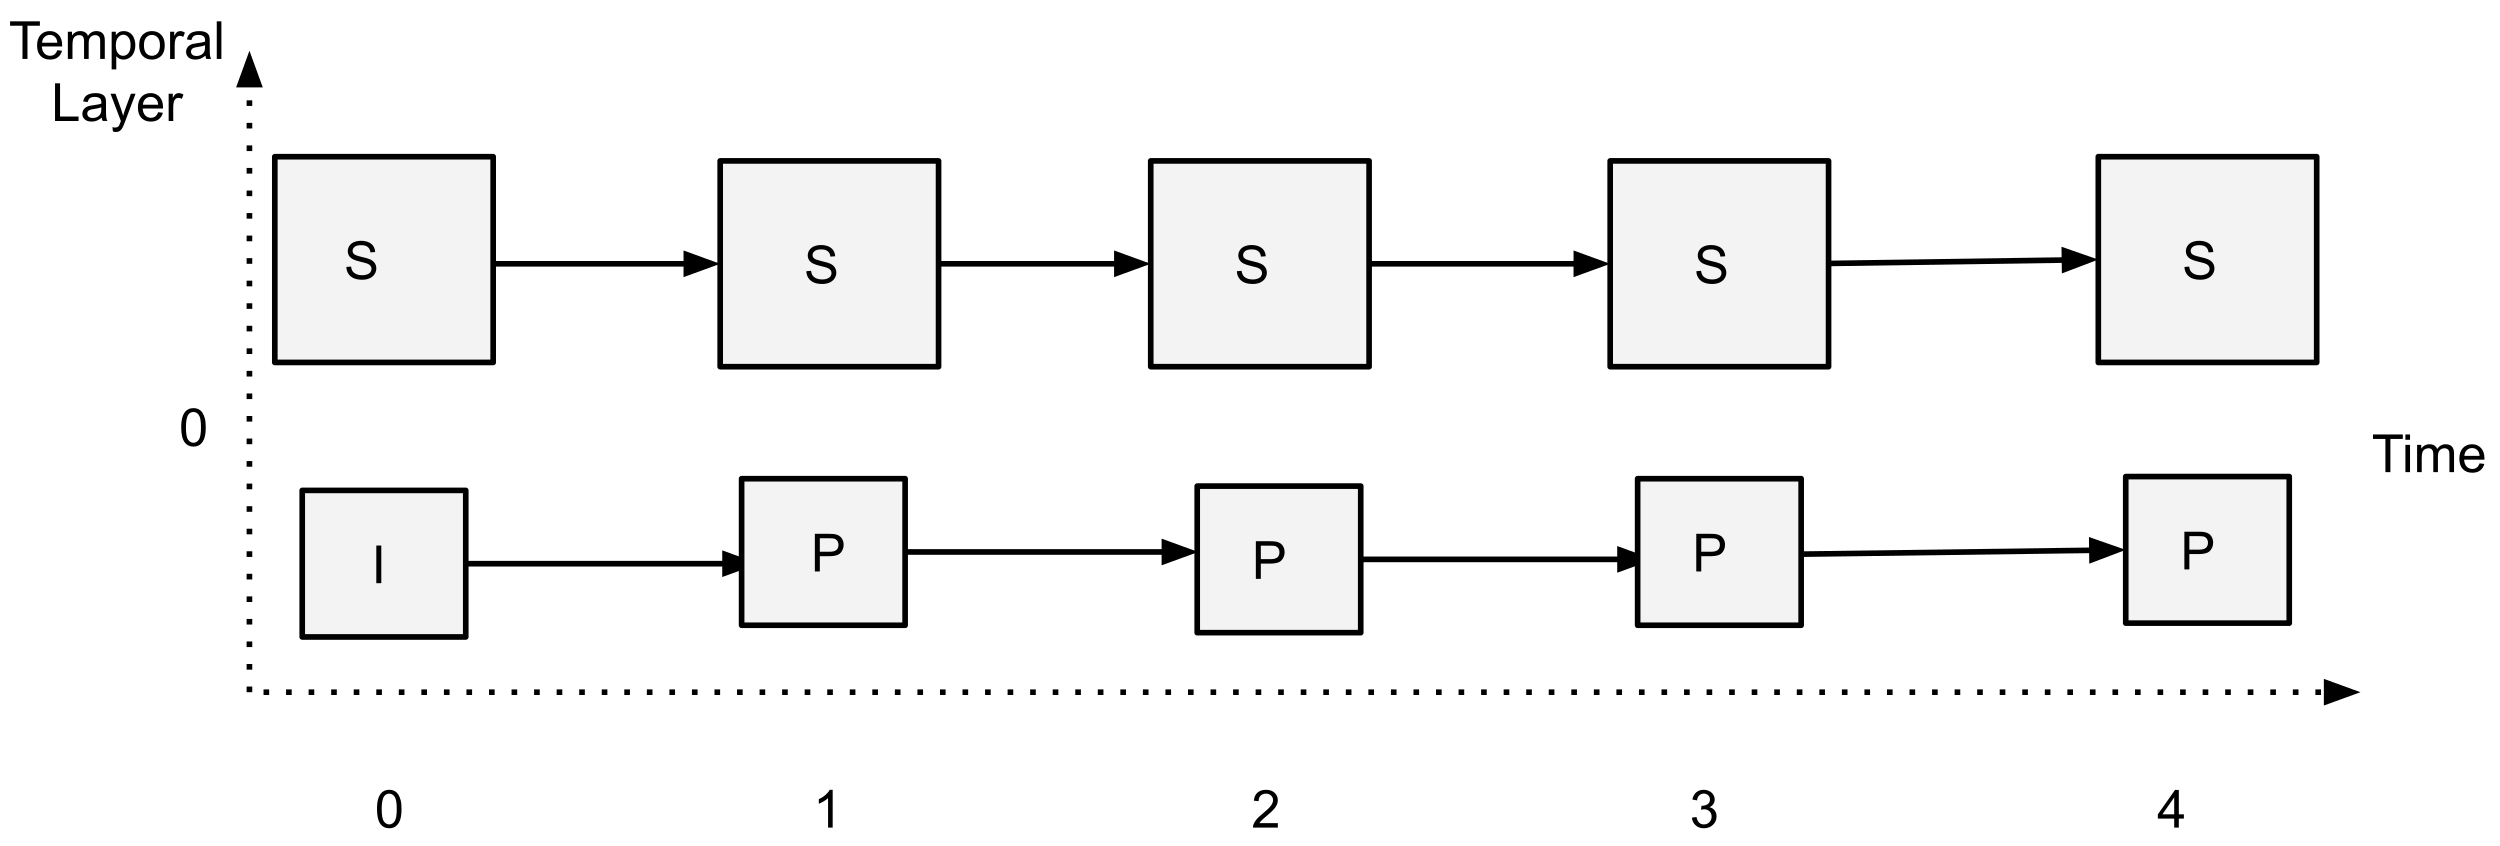
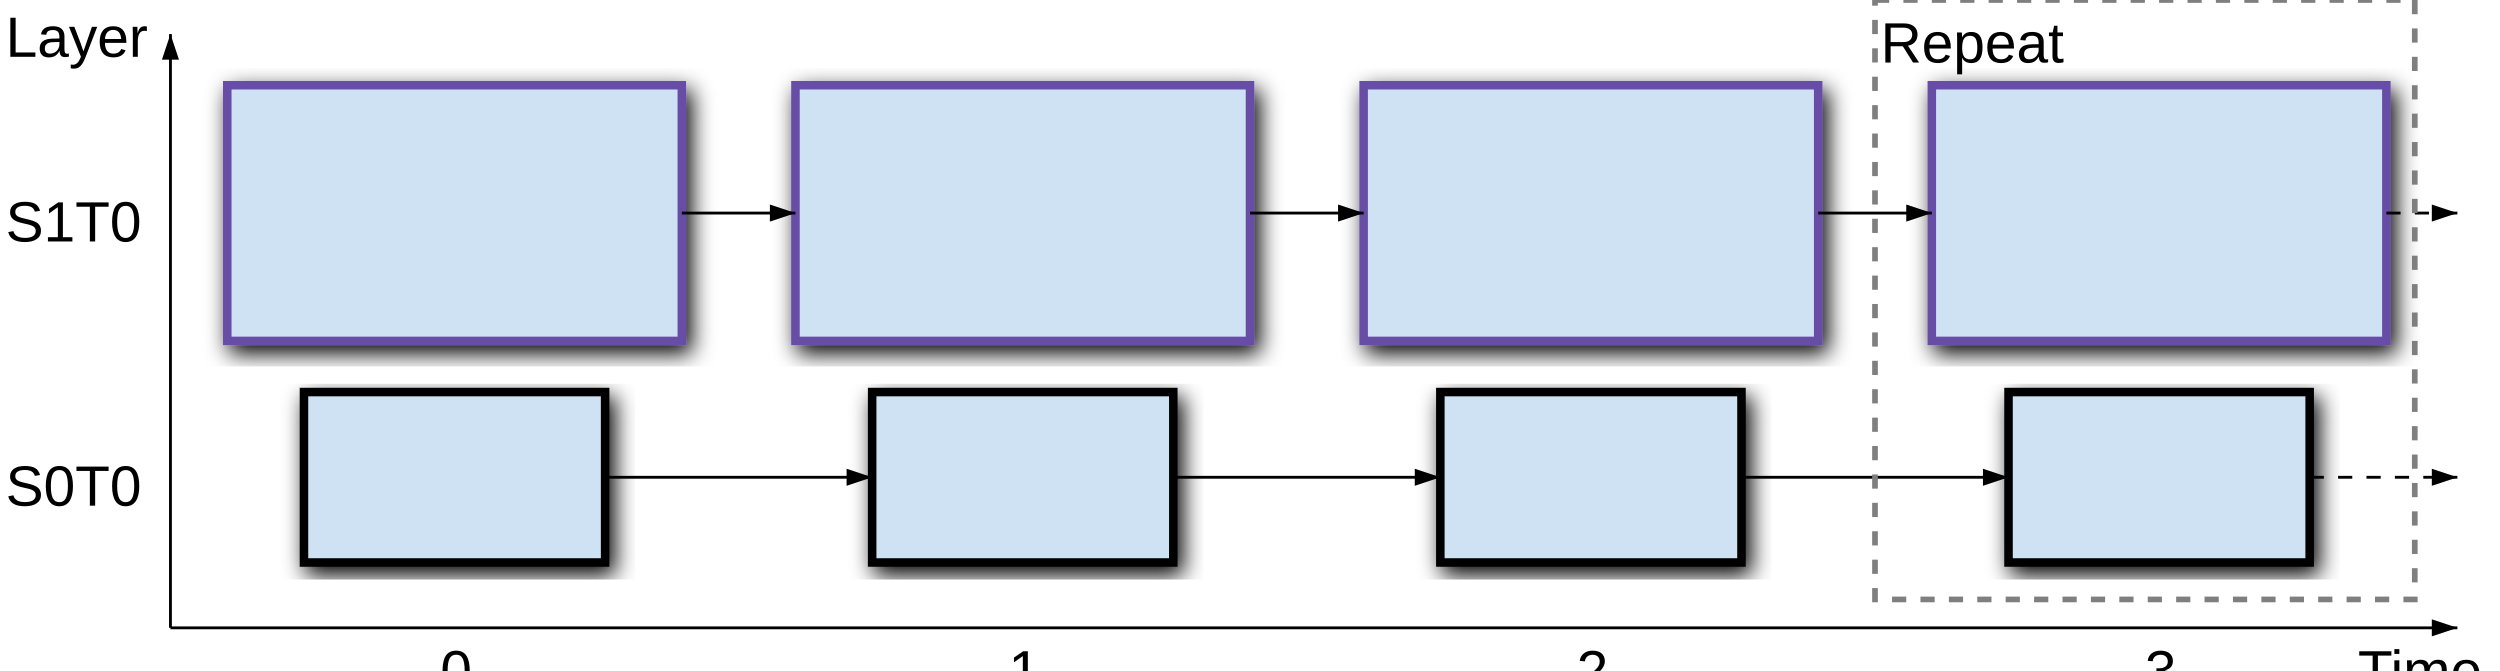
- <svg xmlns="http://www.w3.org/2000/svg" version="1.1" viewBox="15 6 887 300" fill="none" stroke="none" stroke-linecap="square" stroke-miterlimit="10">
-   <clipPath id="p.0">
-     <path d="m0 0l960.0 0l0 720.0l-960.0 0l0 -720.0z" clip-rule="nonzero" />
-   </clipPath>
-   <g clip-path="url(#p.0)">
-     <path fill="#000000" fill-opacity="0.0" d="m0 0l960.0 0l0 720.0l-960.0 0z" fill-rule="evenodd" />
-     <path fill="#000000" fill-opacity="0.0" d="m103.5 251.591l0 -227.591" fill-rule="evenodd" />
-     <path stroke="#000000" stroke-width="2.0" stroke-linejoin="round" stroke-linecap="butt" stroke-dasharray="2.0,6.0" d="m103.5 251.591l0 -215.591" fill-rule="evenodd" />
-     <path fill="#000000" stroke="#000000" stroke-width="2.0" stroke-linecap="butt" d="m106.803 36.0l-3.303 -9.076l-3.303 9.076z" fill-rule="evenodd" />
-     <path fill="#000000" fill-opacity="0.0" d="m108.5 251.591l744.0 0" fill-rule="evenodd" />
-     <path stroke="#000000" stroke-width="2.0" stroke-linejoin="round" stroke-linecap="butt" stroke-dasharray="2.0,6.0" d="m108.5 251.591l732.0 0" fill-rule="evenodd" />
-     <path fill="#000000" stroke="#000000" stroke-width="2.0" stroke-linecap="butt" d="m840.5 254.894l9.076 -3.303l-9.076 -3.303z" fill-rule="evenodd" />
-     <path fill="#000000" fill-opacity="0.0" d="m0.5 0l112.0 0l0 24.0l-112.0 0z" fill-rule="evenodd" />
-     <path fill="#000000" d="m22.98 26.92l0 -11.781l-4.406 0l0 -1.578l10.578 0l0 1.578l-4.406 0l0 11.781l-1.766 0zm12.343 -3.109l1.688 0.203q-0.406 1.484 -1.484 2.312q-1.078 0.812 -2.766 0.812q-2.125 0 -3.375 -1.297q-1.234 -1.312 -1.234 -3.672q0 -2.453 1.25 -3.797q1.266 -1.344 3.266 -1.344q1.938 0 3.156 1.328q1.234 1.312 1.234 3.703q0 0.156 0 0.438l-7.219 0q0.094 1.594 0.906 2.453q0.812 0.844 2.016 0.844q0.906 0 1.547 -0.469q0.641 -0.484 1.016 -1.516zm-5.391 -2.656l5.406 0q-0.109 -1.219 -0.625 -1.828q-0.781 -0.953 -2.031 -0.953q-1.125 0 -1.906 0.766q-0.766 0.75 -0.844 2.016zm9.141 5.766l0 -9.672l1.469 0l0 1.359q0.453 -0.719 1.203 -1.141q0.766 -0.438 1.719 -0.438q1.078 0 1.766 0.453q0.688 0.438 0.969 1.234q1.156 -1.688 2.984 -1.688q1.453 0 2.219 0.797q0.781 0.797 0.781 2.453l0 6.641l-1.641 0l0 -6.094q0 -0.984 -0.156 -1.406q-0.156 -0.438 -0.578 -0.703q-0.422 -0.266 -0.984 -0.266q-1.016 0 -1.688 0.688q-0.672 0.672 -0.672 2.156l0 5.625l-1.641 0l0 -6.281q0 -1.094 -0.406 -1.641q-0.406 -0.547 -1.312 -0.547q-0.688 0 -1.281 0.359q-0.594 0.359 -0.859 1.062q-0.25 0.703 -0.25 2.031l0 5.016l-1.641 0zm15.541 3.703l0 -13.375l1.484 0l0 1.25q0.531 -0.734 1.188 -1.094q0.672 -0.375 1.625 -0.375q1.234 0 2.172 0.641q0.953 0.625 1.438 1.797q0.484 1.156 0.484 2.547q0 1.484 -0.531 2.672q-0.531 1.188 -1.547 1.828q-1.016 0.625 -2.141 0.625q-0.812 0 -1.469 -0.344q-0.656 -0.344 -1.062 -0.875l0 4.703l-1.641 0zm1.484 -8.484q0 1.859 0.75 2.766q0.766 0.891 1.828 0.891q1.094 0 1.875 -0.922q0.781 -0.938 0.781 -2.875q0 -1.844 -0.766 -2.766q-0.75 -0.922 -1.812 -0.922q-1.047 0 -1.859 0.984q-0.797 0.969 -0.797 2.844zm8.282 -0.062q0 -2.688 1.484 -3.969q1.25 -1.078 3.047 -1.078q2.0 0 3.266 1.312q1.266 1.297 1.266 3.609q0 1.859 -0.562 2.938q-0.562 1.062 -1.641 1.656q-1.062 0.594 -2.328 0.594q-2.031 0 -3.281 -1.297q-1.25 -1.312 -1.25 -3.766zm1.688 0q0 1.859 0.797 2.797q0.812 0.922 2.047 0.922q1.219 0 2.031 -0.922q0.812 -0.938 0.812 -2.844q0 -1.797 -0.812 -2.719q-0.812 -0.922 -2.031 -0.922q-1.234 0 -2.047 0.922q-0.797 0.906 -0.797 2.766zm9.282 4.844l0 -9.672l1.469 0l0 1.469q0.562 -1.031 1.031 -1.359q0.484 -0.328 1.062 -0.328q0.828 0 1.688 0.531l-0.562 1.516q-0.609 -0.359 -1.203 -0.359q-0.547 0 -0.969 0.328q-0.422 0.328 -0.609 0.891q-0.281 0.875 -0.281 1.922l0 5.062l-1.625 0zm12.541 -1.188q-0.922 0.766 -1.766 1.094q-0.828 0.312 -1.797 0.312q-1.594 0 -2.453 -0.781q-0.859 -0.781 -0.859 -1.984q0 -0.719 0.328 -1.297q0.328 -0.594 0.844 -0.938q0.531 -0.359 1.188 -0.547q0.469 -0.125 1.453 -0.25q1.984 -0.234 2.922 -0.562q0.016 -0.344 0.016 -0.422q0 -1.0 -0.469 -1.422q-0.625 -0.547 -1.875 -0.547q-1.156 0 -1.703 0.406q-0.547 0.406 -0.812 1.422l-1.609 -0.219q0.219 -1.016 0.719 -1.641q0.5 -0.641 1.453 -0.984q0.953 -0.344 2.188 -0.344q1.25 0 2.016 0.297q0.781 0.281 1.141 0.734q0.375 0.438 0.516 1.109q0.078 0.422 0.078 1.516l0 2.188q0 2.281 0.109 2.891q0.109 0.594 0.406 1.156l-1.703 0q-0.266 -0.516 -0.328 -1.188zm-0.141 -3.672q-0.891 0.375 -2.672 0.625q-1.016 0.141 -1.438 0.328q-0.422 0.188 -0.656 0.531q-0.219 0.344 -0.219 0.781q0 0.656 0.5 1.094q0.5 0.438 1.453 0.438q0.938 0 1.672 -0.406q0.75 -0.422 1.094 -1.141q0.266 -0.562 0.266 -1.641l0 -0.609zm4.157 4.859l0 -13.359l1.641 0l0 13.359l-1.641 0z" fill-rule="nonzero" />
-     <path fill="#000000" d="m34.525 48.92l0 -13.359l1.781 0l0 11.781l6.562 0l0 1.578l-8.344 0zm16.563 -1.188q-0.922 0.766 -1.766 1.094q-0.828 0.312 -1.797 0.312q-1.594 0 -2.453 -0.781q-0.859 -0.781 -0.859 -1.984q0 -0.719 0.328 -1.297q0.328 -0.594 0.844 -0.938q0.531 -0.359 1.188 -0.547q0.469 -0.125 1.453 -0.25q1.984 -0.234 2.922 -0.562q0.016 -0.344 0.016 -0.422q0 -1.0 -0.469 -1.422q-0.625 -0.547 -1.875 -0.547q-1.156 0 -1.703 0.406q-0.547 0.406 -0.812 1.422l-1.609 -0.219q0.219 -1.016 0.719 -1.641q0.5 -0.641 1.453 -0.984q0.953 -0.344 2.188 -0.344q1.25 0 2.016 0.297q0.781 0.281 1.141 0.734q0.375 0.438 0.516 1.109q0.078 0.422 0.078 1.516l0 2.188q0 2.281 0.109 2.891q0.109 0.594 0.406 1.156l-1.703 0q-0.266 -0.516 -0.328 -1.188zm-0.141 -3.672q-0.891 0.375 -2.672 0.625q-1.016 0.141 -1.438 0.328q-0.422 0.188 -0.656 0.531q-0.219 0.344 -0.219 0.781q0 0.656 0.5 1.094q0.5 0.438 1.453 0.438q0.938 0 1.672 -0.406q0.75 -0.422 1.094 -1.141q0.266 -0.562 0.266 -1.641l0 -0.609zm4.126 8.578l-0.188 -1.531q0.547 0.141 0.938 0.141q0.547 0 0.875 -0.188q0.328 -0.172 0.547 -0.5q0.156 -0.25 0.5 -1.219q0.047 -0.141 0.141 -0.406l-3.672 -9.688l1.766 0l2.016 5.594q0.391 1.078 0.703 2.25q0.281 -1.125 0.672 -2.203l2.078 -5.641l1.641 0l-3.688 9.828q-0.594 1.609 -0.922 2.203q-0.438 0.812 -1.0 1.188q-0.562 0.375 -1.344 0.375q-0.484 0 -1.062 -0.203zm16.031 -6.828l1.688 0.203q-0.406 1.484 -1.484 2.312q-1.078 0.812 -2.766 0.812q-2.125 0 -3.375 -1.297q-1.234 -1.312 -1.234 -3.672q0 -2.453 1.25 -3.797q1.266 -1.344 3.266 -1.344q1.938 0 3.156 1.328q1.234 1.312 1.234 3.703q0 0.156 0 0.438l-7.219 0q0.094 1.594 0.906 2.453q0.812 0.844 2.016 0.844q0.906 0 1.547 -0.469q0.641 -0.484 1.016 -1.516zm-5.391 -2.656l5.406 0q-0.109 -1.219 -0.625 -1.828q-0.781 -0.953 -2.031 -0.953q-1.125 0 -1.906 0.766q-0.766 0.75 -0.844 2.016zm9.126 5.766l0 -9.672l1.469 0l0 1.469q0.562 -1.031 1.031 -1.359q0.484 -0.328 1.062 -0.328q0.828 0 1.688 0.531l-0.562 1.516q-0.609 -0.359 -1.203 -0.359q-0.547 0 -0.969 0.328q-0.422 0.328 -0.609 0.891q-0.281 0.875 -0.281 1.922l0 5.062l-1.625 0z" fill-rule="nonzero" />
-     <path fill="#000000" fill-opacity="0.0" d="m138.975 272.711l697.984 0l0 85.984l-697.984 0z" fill-rule="evenodd" />
-     <path fill="#000000" d="m148.756 293.038q0 -2.359 0.484 -3.797q0.484 -1.453 1.438 -2.234q0.969 -0.781 2.422 -0.781q1.078 0 1.891 0.438q0.812 0.422 1.328 1.25q0.531 0.812 0.828 1.984q0.312 1.156 0.312 3.141q0 2.359 -0.484 3.812q-0.484 1.438 -1.453 2.234q-0.953 0.781 -2.422 0.781q-1.922 0 -3.031 -1.391q-1.312 -1.672 -1.312 -5.438zm1.672 0q0 3.297 0.766 4.391q0.781 1.078 1.906 1.078q1.141 0 1.906 -1.094q0.766 -1.094 0.766 -4.375q0 -3.297 -0.766 -4.375q-0.766 -1.078 -1.922 -1.078q-1.125 0 -1.797 0.953q-0.859 1.219 -0.859 4.5zm160.008 6.594l-1.641 0l0 -10.453q-0.594 0.562 -1.562 1.141q-0.953 0.562 -1.719 0.844l0 -1.594q1.375 -0.641 2.406 -1.562q1.031 -0.922 1.453 -1.781l1.062 0l0 13.406zm157.946 -1.578l0 1.578l-8.828 0q-0.016 -0.594 0.188 -1.141q0.344 -0.906 1.078 -1.781q0.75 -0.875 2.156 -2.016q2.172 -1.781 2.938 -2.828q0.766 -1.047 0.766 -1.969q0 -0.984 -0.703 -1.641q-0.688 -0.672 -1.812 -0.672q-1.188 0 -1.906 0.719q-0.703 0.703 -0.703 1.953l-1.688 -0.172q0.172 -1.891 1.297 -2.875q1.141 -0.984 3.031 -0.984q1.922 0 3.047 1.062q1.125 1.062 1.125 2.641q0 0.797 -0.328 1.578q-0.328 0.781 -1.094 1.641q-0.75 0.844 -2.531 2.344q-1.469 1.234 -1.891 1.688q-0.422 0.438 -0.688 0.875l6.547 0zm146.898 -1.953l1.641 -0.219q0.281 1.406 0.953 2.016q0.688 0.609 1.656 0.609q1.156 0 1.953 -0.797q0.797 -0.797 0.797 -1.984q0 -1.125 -0.734 -1.859q-0.734 -0.734 -1.875 -0.734q-0.469 0 -1.156 0.172l0.188 -1.438q0.156 0.016 0.266 0.016q1.047 0 1.875 -0.547q0.844 -0.547 0.844 -1.672q0 -0.906 -0.609 -1.5q-0.609 -0.594 -1.578 -0.594q-0.953 0 -1.594 0.609q-0.641 0.594 -0.812 1.797l-1.641 -0.297q0.297 -1.641 1.359 -2.547q1.062 -0.906 2.656 -0.906q1.094 0 2.0 0.469q0.922 0.469 1.406 1.281q0.5 0.812 0.5 1.719q0 0.859 -0.469 1.578q-0.469 0.703 -1.375 1.125q1.188 0.281 1.844 1.141q0.656 0.859 0.656 2.156q0 1.734 -1.281 2.953q-1.266 1.219 -3.219 1.219q-1.766 0 -2.922 -1.047q-1.156 -1.047 -1.328 -2.719zm171.124 3.531l0 -3.203l-5.797 0l0 -1.5l6.094 -8.656l1.344 0l0 8.656l1.797 0l0 1.5l-1.797 0l0 3.203l-1.641 0zm0 -4.703l0 -6.016l-4.188 6.016l4.188 0z" fill-rule="nonzero" />
-     <path fill="#000000" fill-opacity="0.0" d="m69.513 27.297l201.008 0l0 24l-201.008 0z" fill-rule="evenodd" />
-     <path fill="#000000" d="m79.294 157.623q0 -2.359 0.484 -3.797q0.484 -1.453 1.438 -2.234q0.969 -0.781 2.422 -0.781q1.078 0 1.891 0.438q0.812 0.422 1.328 1.25q0.531 0.812 0.828 1.984q0.312 1.156 0.312 3.141q0 2.359 -0.484 3.812q-0.484 1.438 -1.453 2.234q-0.953 0.781 -2.422 0.781q-1.922 0 -3.031 -1.391q-1.312 -1.672 -1.312 -5.438zm1.672 0q0 3.297 0.766 4.391q0.781 1.078 1.906 1.078q1.141 0 1.906 -1.094q0.766 -1.094 0.766 -4.375q0 -3.297 -0.766 -4.375q-0.766 -1.078 -1.922 -1.078q-1.125 0 -1.797 0.953q-0.859 1.219 -0.859 4.5z" fill-rule="nonzero" />
-     <path fill="#000000" fill-opacity="0.0" d="m847.5 146.591l112.0 0l0 24.0l-112.0 0z" fill-rule="evenodd" />
-     <path fill="#000000" d="m861.344 173.511l0 -11.781l-4.406 0l0 -1.578l10.578 0l0 1.578l-4.406 0l0 11.781l-1.766 0zm7.094 -11.469l0 -1.891l1.641 0l0 1.891l-1.641 0zm0 11.469l0 -9.672l1.641 0l0 9.672l-1.641 0zm4.145 0l0 -9.672l1.469 0l0 1.359q0.453 -0.719 1.203 -1.141q0.766 -0.438 1.719 -0.438q1.078 0 1.766 0.453q0.688 0.438 0.969 1.234q1.156 -1.688 2.984 -1.688q1.453 0 2.219 0.797q0.781 0.797 0.781 2.453l0 6.641l-1.641 0l0 -6.094q0 -0.984 -0.156 -1.406q-0.156 -0.438 -0.578 -0.703q-0.422 -0.266 -0.984 -0.266q-1.016 0 -1.688 0.688q-0.672 0.672 -0.672 2.156l0 5.625l-1.641 0l0 -6.281q0 -1.094 -0.406 -1.641q-0.406 -0.547 -1.312 -0.547q-0.688 0 -1.281 0.359q-0.594 0.359 -0.859 1.062q-0.25 0.703 -0.25 2.031l0 5.016l-1.641 0zm22.166 -3.109l1.688 0.203q-0.406 1.484 -1.484 2.312q-1.078 0.812 -2.766 0.812q-2.125 0 -3.375 -1.297q-1.234 -1.312 -1.234 -3.672q0 -2.453 1.25 -3.797q1.266 -1.344 3.266 -1.344q1.938 0 3.156 1.328q1.234 1.312 1.234 3.703q0 0.156 0 0.438l-7.219 0q0.094 1.594 0.906 2.453q0.812 0.844 2.016 0.844q0.906 0 1.547 -0.469q0.641 -0.484 1.016 -1.516zm-5.391 -2.656l5.406 0q-0.109 -1.219 -0.625 -1.828q-0.781 -0.953 -2.031 -0.953q-1.125 0 -1.906 0.766q-0.766 0.75 -0.844 2.016z" fill-rule="nonzero" />
-     <path fill="#f3f3f3" d="m769.211 175.091l58.016 0l0 52.0l-58.016 0z" fill-rule="evenodd" />
-     <path stroke="#000000" stroke-width="2.0" stroke-linejoin="round" stroke-linecap="butt" d="m769.211 175.091l58.016 0l0 52.0l-58.016 0z" fill-rule="evenodd" />
-     <path fill="#000000" d="m790.015 208.011l0 -13.359l5.047 0q1.328 0 2.031 0.125q0.969 0.172 1.641 0.641q0.672 0.453 1.078 1.281q0.406 0.828 0.406 1.828q0 1.703 -1.094 2.891q-1.078 1.172 -3.922 1.172l-3.422 0l0 5.422l-1.766 0zm1.766 -7.0l3.453 0q1.719 0 2.438 -0.641q0.719 -0.641 0.719 -1.797q0 -0.844 -0.422 -1.438q-0.422 -0.594 -1.125 -0.781q-0.438 -0.125 -1.641 -0.125l-3.422 0l0 4.781z" fill-rule="nonzero" />
-     <path fill="#000000" fill-opacity="0.0" d="m185.764 99.597l84.756 0" fill-rule="evenodd" />
-     <path stroke="#000000" stroke-width="2.0" stroke-linejoin="round" stroke-linecap="butt" d="m185.764 99.597l72.756 0" fill-rule="evenodd" />
-     <path fill="#000000" stroke="#000000" stroke-width="2.0" stroke-linecap="butt" d="m258.52 102.901l9.076 -3.303l-9.076 -3.303z" fill-rule="evenodd" />
-     <path fill="#000000" fill-opacity="0.0" d="m492.025 99.598l94.268 0" fill-rule="evenodd" />
-     <path stroke="#000000" stroke-width="2.0" stroke-linejoin="round" stroke-linecap="butt" d="m492.025 99.598l82.268 0" fill-rule="evenodd" />
-     <path fill="#000000" stroke="#000000" stroke-width="2.0" stroke-linecap="butt" d="m574.293 102.902l9.076 -3.303l-9.076 -3.303z" fill-rule="evenodd" />
-     <path fill="#000000" fill-opacity="0.0" d="m654.031 99.606l105.449 -1.512" fill-rule="evenodd" />
-     <path stroke="#000000" stroke-width="2.0" stroke-linejoin="round" stroke-linecap="butt" d="m654.031 99.606l93.45 -1.34" fill-rule="evenodd" />
-     <path fill="#000000" stroke="#000000" stroke-width="2.0" stroke-linecap="butt" d="m747.528 101.57l9.028 -3.433l-9.123 -3.173z" fill-rule="evenodd" />
-     <path fill="#f3f3f3" d="m112.499 61.591l77.48 0l0 73.008l-77.48 0z" fill-rule="evenodd" />
-     <path stroke="#000000" stroke-width="2.0" stroke-linejoin="round" stroke-linecap="butt" d="m112.499 61.591l77.48 0l0 73.008l-77.48 0z" fill-rule="evenodd" />
-     <path fill="#000000" d="m137.893 100.718l1.656 -0.141q0.125 1.0 0.547 1.641q0.438 0.641 1.344 1.047q0.922 0.391 2.062 0.391q1.0 0 1.781 -0.297q0.781 -0.297 1.156 -0.812q0.375 -0.531 0.375 -1.156q0 -0.625 -0.375 -1.094q-0.359 -0.469 -1.188 -0.797q-0.547 -0.203 -2.391 -0.641q-1.828 -0.453 -2.562 -0.844q-0.969 -0.5 -1.438 -1.234q-0.469 -0.75 -0.469 -1.672q0 -1.0 0.578 -1.875q0.578 -0.891 1.672 -1.344q1.109 -0.453 2.453 -0.453q1.484 0 2.609 0.484q1.141 0.469 1.75 1.406q0.609 0.922 0.656 2.094l-1.688 0.125q-0.141 -1.266 -0.938 -1.906q-0.781 -0.656 -2.312 -0.656q-1.609 0 -2.344 0.594q-0.734 0.594 -0.734 1.422q0 0.719 0.531 1.172q0.5 0.469 2.656 0.969q2.156 0.484 2.953 0.844q1.172 0.531 1.719 1.359q0.562 0.828 0.562 1.906q0 1.062 -0.609 2.016q-0.609 0.938 -1.75 1.469q-1.141 0.516 -2.578 0.516q-1.812 0 -3.047 -0.531q-1.219 -0.531 -1.922 -1.594q-0.688 -1.062 -0.719 -2.406z" fill-rule="nonzero" />
-     <path fill="#f3f3f3" d="m270.52 63.093l77.48 0l0 73.008l-77.48 0z" fill-rule="evenodd" />
-     <path stroke="#000000" stroke-width="2.0" stroke-linejoin="round" stroke-linecap="butt" d="m270.52 63.093l77.48 0l0 73.008l-77.48 0z" fill-rule="evenodd" />
-     <path fill="#000000" d="m301.097 102.22l1.656 -0.141q0.125 1.0 0.547 1.641q0.438 0.641 1.344 1.047q0.922 0.391 2.062 0.391q1.0 0 1.781 -0.297q0.781 -0.297 1.156 -0.812q0.375 -0.531 0.375 -1.156q0 -0.625 -0.375 -1.094q-0.359 -0.469 -1.188 -0.797q-0.547 -0.203 -2.391 -0.641q-1.828 -0.453 -2.562 -0.844q-0.969 -0.5 -1.438 -1.234q-0.469 -0.75 -0.469 -1.672q0 -1.0 0.578 -1.875q0.578 -0.891 1.672 -1.344q1.109 -0.453 2.453 -0.453q1.484 0 2.609 0.484q1.141 0.469 1.75 1.406q0.609 0.922 0.656 2.094l-1.688 0.125q-0.141 -1.266 -0.938 -1.906q-0.781 -0.656 -2.312 -0.656q-1.609 0 -2.344 0.594q-0.734 0.594 -0.734 1.422q0 0.719 0.531 1.172q0.5 0.469 2.656 0.969q2.156 0.484 2.953 0.844q1.172 0.531 1.719 1.359q0.562 0.828 0.562 1.906q0 1.062 -0.609 2.016q-0.609 0.938 -1.75 1.469q-1.141 0.516 -2.578 0.516q-1.812 0 -3.047 -0.531q-1.219 -0.531 -1.922 -1.594q-0.688 -1.062 -0.719 -2.406z" fill-rule="nonzero" />
-     <path fill="#f3f3f3" d="m423.277 63.094l77.48 0l0 73.008l-77.48 0z" fill-rule="evenodd" />
-     <path stroke="#000000" stroke-width="2.0" stroke-linejoin="round" stroke-linecap="butt" d="m423.277 63.094l77.48 0l0 73.008l-77.48 0z" fill-rule="evenodd" />
-     <path fill="#000000" d="m453.854 102.222l1.656 -0.141q0.125 1.0 0.547 1.641q0.438 0.641 1.344 1.047q0.922 0.391 2.062 0.391q1.0 0 1.781 -0.297q0.781 -0.297 1.156 -0.812q0.375 -0.531 0.375 -1.156q0 -0.625 -0.375 -1.094q-0.359 -0.469 -1.188 -0.797q-0.547 -0.203 -2.391 -0.641q-1.828 -0.453 -2.562 -0.844q-0.969 -0.5 -1.438 -1.234q-0.469 -0.75 -0.469 -1.672q0 -1.0 0.578 -1.875q0.578 -0.891 1.672 -1.344q1.109 -0.453 2.453 -0.453q1.484 0 2.609 0.484q1.141 0.469 1.75 1.406q0.609 0.922 0.656 2.094l-1.688 0.125q-0.141 -1.266 -0.938 -1.906q-0.781 -0.656 -2.312 -0.656q-1.609 0 -2.344 0.594q-0.734 0.594 -0.734 1.422q0 0.719 0.531 1.172q0.5 0.469 2.656 0.969q2.156 0.484 2.953 0.844q1.172 0.531 1.719 1.359q0.562 0.828 0.562 1.906q0 1.062 -0.609 2.016q-0.609 0.938 -1.75 1.469q-1.141 0.516 -2.578 0.516q-1.812 0 -3.047 -0.531q-1.219 -0.531 -1.922 -1.594q-0.688 -1.062 -0.719 -2.406z" fill-rule="nonzero" />
-     <path fill="#f3f3f3" d="m759.479 61.591l77.48 0l0 73.008l-77.48 0z" fill-rule="evenodd" />
-     <path stroke="#000000" stroke-width="2.0" stroke-linejoin="round" stroke-linecap="butt" d="m759.479 61.591l77.48 0l0 73.008l-77.48 0z" fill-rule="evenodd" />
-     <path fill="#000000" d="m790.056 100.718l1.656 -0.141q0.125 1.0 0.547 1.641q0.438 0.641 1.344 1.047q0.922 0.391 2.062 0.391q1.0 0 1.781 -0.297q0.781 -0.297 1.156 -0.812q0.375 -0.531 0.375 -1.156q0 -0.625 -0.375 -1.094q-0.359 -0.469 -1.188 -0.797q-0.547 -0.203 -2.391 -0.641q-1.828 -0.453 -2.562 -0.844q-0.969 -0.5 -1.438 -1.234q-0.469 -0.75 -0.469 -1.672q0 -1.0 0.578 -1.875q0.578 -0.891 1.672 -1.344q1.109 -0.453 2.453 -0.453q1.484 0 2.609 0.484q1.141 0.469 1.75 1.406q0.609 0.922 0.656 2.094l-1.688 0.125q-0.141 -1.266 -0.938 -1.906q-0.781 -0.656 -2.312 -0.656q-1.609 0 -2.344 0.594q-0.734 0.594 -0.734 1.422q0 0.719 0.531 1.172q0.5 0.469 2.656 0.969q2.156 0.484 2.953 0.844q1.172 0.531 1.719 1.359q0.562 0.828 0.562 1.906q0 1.062 -0.609 2.016q-0.609 0.938 -1.75 1.469q-1.141 0.516 -2.578 0.516q-1.812 0 -3.047 -0.531q-1.219 -0.531 -1.922 -1.594q-0.688 -1.062 -0.719 -2.406z" fill-rule="nonzero" />
-     <path fill="#f3f3f3" d="m586.293 63.094l77.48 0l0 73.008l-77.48 0z" fill-rule="evenodd" />
-     <path stroke="#000000" stroke-width="2.0" stroke-linejoin="round" stroke-linecap="butt" d="m586.293 63.094l77.48 0l0 73.008l-77.48 0z" fill-rule="evenodd" />
-     <path fill="#000000" d="m616.87 102.222l1.656 -0.141q0.125 1.0 0.547 1.641q0.438 0.641 1.344 1.047q0.922 0.391 2.062 0.391q1.0 0 1.781 -0.297q0.781 -0.297 1.156 -0.812q0.375 -0.531 0.375 -1.156q0 -0.625 -0.375 -1.094q-0.359 -0.469 -1.188 -0.797q-0.547 -0.203 -2.391 -0.641q-1.828 -0.453 -2.562 -0.844q-0.969 -0.5 -1.438 -1.234q-0.469 -0.75 -0.469 -1.672q0 -1.0 0.578 -1.875q0.578 -0.891 1.672 -1.344q1.109 -0.453 2.453 -0.453q1.484 0 2.609 0.484q1.141 0.469 1.75 1.406q0.609 0.922 0.656 2.094l-1.688 0.125q-0.141 -1.266 -0.938 -1.906q-0.781 -0.656 -2.312 -0.656q-1.609 0 -2.344 0.594q-0.734 0.594 -0.734 1.422q0 0.719 0.531 1.172q0.5 0.469 2.656 0.969q2.156 0.484 2.953 0.844q1.172 0.531 1.719 1.359q0.562 0.828 0.562 1.906q0 1.062 -0.609 2.016q-0.609 0.938 -1.75 1.469q-1.141 0.516 -2.578 0.516q-1.812 0 -3.047 -0.531q-1.219 -0.531 -1.922 -1.594q-0.688 -1.062 -0.719 -2.406z" fill-rule="nonzero" />
-     <path fill="#000000" fill-opacity="0.0" d="m348 99.597l75.276 0" fill-rule="evenodd" />
-     <path stroke="#000000" stroke-width="2.0" stroke-linejoin="round" stroke-linecap="butt" d="m348 99.597l63.276 0" fill-rule="evenodd" />
-     <path fill="#000000" stroke="#000000" stroke-width="2.0" stroke-linecap="butt" d="m411.276 102.901l9.076 -3.303l-9.076 -3.303z" fill-rule="evenodd" />
-     <path fill="#000000" fill-opacity="0.0" d="m654.912 202.602l114.299 -1.512" fill-rule="evenodd" />
-     <path stroke="#000000" stroke-width="2.0" stroke-linejoin="round" stroke-linecap="butt" d="m654.912 202.602l102.3 -1.353" fill-rule="evenodd" />
-     <path fill="#000000" stroke="#000000" stroke-width="2.0" stroke-linecap="butt" d="m757.256 204.552l9.032 -3.423l-9.119 -3.183z" fill-rule="evenodd" />
-     <path fill="#f3f3f3" d="m122.232 179.995l58.016 0l0 52.0l-58.016 0z" fill-rule="evenodd" />
-     <path stroke="#000000" stroke-width="2.0" stroke-linejoin="round" stroke-linecap="butt" d="m122.232 179.995l58.016 0l0 52.0l-58.016 0z" fill-rule="evenodd" />
-     <path fill="#000000" d="m148.517 212.915l0 -13.359l1.766 0l0 13.359l-1.766 0z" fill-rule="nonzero" />
-     <path fill="#000000" fill-opacity="0.0" d="m180.248 205.995l104 0" fill-rule="evenodd" />
-     <path stroke="#000000" stroke-width="2.0" stroke-linejoin="round" stroke-linecap="butt" d="m180.248 205.995l92 0" fill-rule="evenodd" />
-     <path fill="#000000" stroke="#000000" stroke-width="2.0" stroke-linecap="butt" d="m272.248 209.298l9.076 -3.303l-9.076 -3.303z" fill-rule="evenodd" />
-     <path fill="#f3f3f3" d="m278.123 175.843l58.016 0l0 52.0l-58.016 0z" fill-rule="evenodd" />
-     <path stroke="#000000" stroke-width="2.0" stroke-linejoin="round" stroke-linecap="butt" d="m278.123 175.843l58.016 0l0 52.0l-58.016 0z" fill-rule="evenodd" />
-     <path fill="#000000" d="m304.111 208.763l0 -13.359l5.047 0q1.328 0 2.031 0.125q0.969 0.172 1.641 0.641q0.672 0.453 1.078 1.281q0.406 0.828 0.406 1.828q0 1.703 -1.094 2.891q-1.078 1.172 -3.922 1.172l-3.422 0l0 5.422l-1.766 0zm1.766 -7.0l3.453 0q1.719 0 2.438 -0.641q0.719 -0.641 0.719 -1.797q0 -0.844 -0.422 -1.438q-0.422 -0.594 -1.125 -0.781q-0.438 -0.125 -1.641 -0.125l-3.422 0l0 4.781z" fill-rule="nonzero" />
-     <path fill="#000000" fill-opacity="0.0" d="m336.139 201.843l104.0 0" fill-rule="evenodd" />
-     <path stroke="#000000" stroke-width="2.0" stroke-linejoin="round" stroke-linecap="butt" d="m336.139 201.843l92.0 0" fill-rule="evenodd" />
-     <path fill="#000000" stroke="#000000" stroke-width="2.0" stroke-linecap="butt" d="m428.139 205.146l9.076 -3.303l-9.076 -3.303z" fill-rule="evenodd" />
-     <path fill="#f3f3f3" d="m439.77 178.469l58.016 0l0 52.0l-58.016 0z" fill-rule="evenodd" />
-     <path stroke="#000000" stroke-width="2.0" stroke-linejoin="round" stroke-linecap="butt" d="m439.77 178.469l58.016 0l0 52.0l-58.016 0z" fill-rule="evenodd" />
-     <path fill="#000000" d="m460.574 211.388l0 -13.359l5.047 0q1.328 0 2.031 0.125q0.969 0.172 1.641 0.641q0.672 0.453 1.078 1.281q0.406 0.828 0.406 1.828q0 1.703 -1.094 2.891q-1.078 1.172 -3.922 1.172l-3.422 0l0 5.422l-1.766 0zm1.766 -7.0l3.453 0q1.719 0 2.438 -0.641q0.719 -0.641 0.719 -1.797q0 -0.844 -0.422 -1.438q-0.422 -0.594 -1.125 -0.781q-0.438 -0.125 -1.641 -0.125l-3.422 0l0 4.781z" fill-rule="nonzero" />
-     <path fill="#000000" fill-opacity="0.0" d="m497.786 204.469l104 0" fill-rule="evenodd" />
-     <path stroke="#000000" stroke-width="2.0" stroke-linejoin="round" stroke-linecap="butt" d="m497.786 204.469l92 0" fill-rule="evenodd" />
-     <path fill="#000000" stroke="#000000" stroke-width="2.0" stroke-linecap="butt" d="m589.786 207.772l9.076 -3.303l-9.076 -3.303z" fill-rule="evenodd" />
-     <path fill="#f3f3f3" d="m596.033 175.841l58.016 0l0 52.0l-58.016 0z" fill-rule="evenodd" />
-     <path stroke="#000000" stroke-width="2.0" stroke-linejoin="round" stroke-linecap="butt" d="m596.033 175.841l58.016 0l0 52.0l-58.016 0z" fill-rule="evenodd" />
-     <path fill="#000000" d="m616.837 208.761l0 -13.359l5.047 0q1.328 0 2.031 0.125q0.969 0.172 1.641 0.641q0.672 0.453 1.078 1.281q0.406 0.828 0.406 1.828q0 1.703 -1.094 2.891q-1.078 1.172 -3.922 1.172l-3.422 0l0 5.422l-1.766 0zm1.766 -7.0l3.453 0q1.719 0 2.438 -0.641q0.719 -0.641 0.719 -1.797q0 -0.844 -0.422 -1.438q-0.422 -0.594 -1.125 -0.781q-0.438 -0.125 -1.641 -0.125l-3.422 0l0 4.781z" fill-rule="nonzero" />
-   </g>
+ <svg xmlns="http://www.w3.org/2000/svg" version="1.1" viewBox="0 0 880 236">
+   <defs>
+     <filter id="sh">
+       <feGaussianBlur in="SourceAlpha" stdDeviation="4" />
+       <feOffset dx="2" dy="3" />
+       <feBlend in="SourceGraphic" />
+     </filter>
+   </defs>
+   <polygon points="865,221 856,218 856,224" />
+   <line x1="60" y1="221" x2="865" y2="221" style="stroke:#000000;stroke-width:1" />
+   <polygon points="60,12 57,21 63,21" />
+   <line x1="60" y1="221" x2="60" y2="12" style="stroke:#000000;stroke-width:1" />
+   <text x="830" y="243" font-family="Arial" font-size="20">Time<tspan x="155" y="243">0</tspan>
+     <tspan x="355" y="243">1</tspan>
+     <tspan x="555" y="243">2</tspan>
+     <tspan x="755" y="243">3</tspan>
+     <tspan x="2" y="20">Layer</tspan>
+     <tspan x="2" y="178">S0T0</tspan>
+     <tspan x="2" y="85">S1T0</tspan>
+   </text>
+   <rect x="107" y="138" width="106" height="60" style="fill:#cfe2f3;stroke-width:3;stroke:#000000" filter="url(#sh)" />
+   <rect x="80" y="30" width="160" height="90" style="fill:#cfe2f3;stroke-width:3;stroke:#674ea7" filter="url(#sh)" />
+   <rect x="307" y="138" width="106" height="60" style="fill:#cfe2f3;stroke-width:3;stroke:#000000" filter="url(#sh)" />
+   <polygon points="307,168 298,165 298,171" />
+   <line x1="213" y1="168" x2="307" y2="168" style="stroke:#000000;stroke-width:1" />
+   <rect x="280" y="30" width="160" height="90" style="fill:#cfe2f3;stroke-width:3;stroke:#674ea7" filter="url(#sh)" />
+   <polygon points="280,75 271,72 271,78" />
+   <line x1="240" y1="75" x2="280" y2="75" style="stroke:#000000;stroke-width:1" />
+   <rect x="507" y="138" width="106" height="60" style="fill:#cfe2f3;stroke-width:3;stroke:#000000" filter="url(#sh)" />
+   <polygon points="507,168 498,165 498,171" />
+   <line x1="413" y1="168" x2="507" y2="168" style="stroke:#000000;stroke-width:1" />
+   <rect x="480" y="30" width="160" height="90" style="fill:#cfe2f3;stroke-width:3;stroke:#674ea7" filter="url(#sh)" />
+   <polygon points="480,75 471,72 471,78" />
+   <line x1="440" y1="75" x2="480" y2="75" style="stroke:#000000;stroke-width:1" />
+   <rect x="707" y="138" width="106" height="60" style="fill:#cfe2f3;stroke-width:3;stroke:#000000" filter="url(#sh)" />
+   <polygon points="707,168 698,165 698,171" />
+   <line x1="613" y1="168" x2="707" y2="168" style="stroke:#000000;stroke-width:1" />
+   <rect x="680" y="30" width="160" height="90" style="fill:#cfe2f3;stroke-width:3;stroke:#674ea7" filter="url(#sh)" />
+   <polygon points="680,75 671,72 671,78" />
+   <line x1="640" y1="75" x2="680" y2="75" style="stroke:#000000;stroke-width:1" />
+   <polygon points="865,168 856,165 856,171" />
+   <line x1="813" y1="168" x2="865" y2="168" style="stroke:#000000;stroke-width:1;stroke-dasharray:5,5" />
+   <polygon points="865,75 856,72 856,78" />
+   <line x1="840" y1="75" x2="865" y2="75" style="stroke:#000000;stroke-width:1;stroke-dasharray:5,5" />
+   <rect x="660" y="0" width="190" height="211" style="fill:none;stroke-width:2;stroke:#7f7f7f;stroke-dasharray:5,5" />
+   <text x="662" y="22" font-family="Arial" font-size="20">Repeat</text>
</svg>
